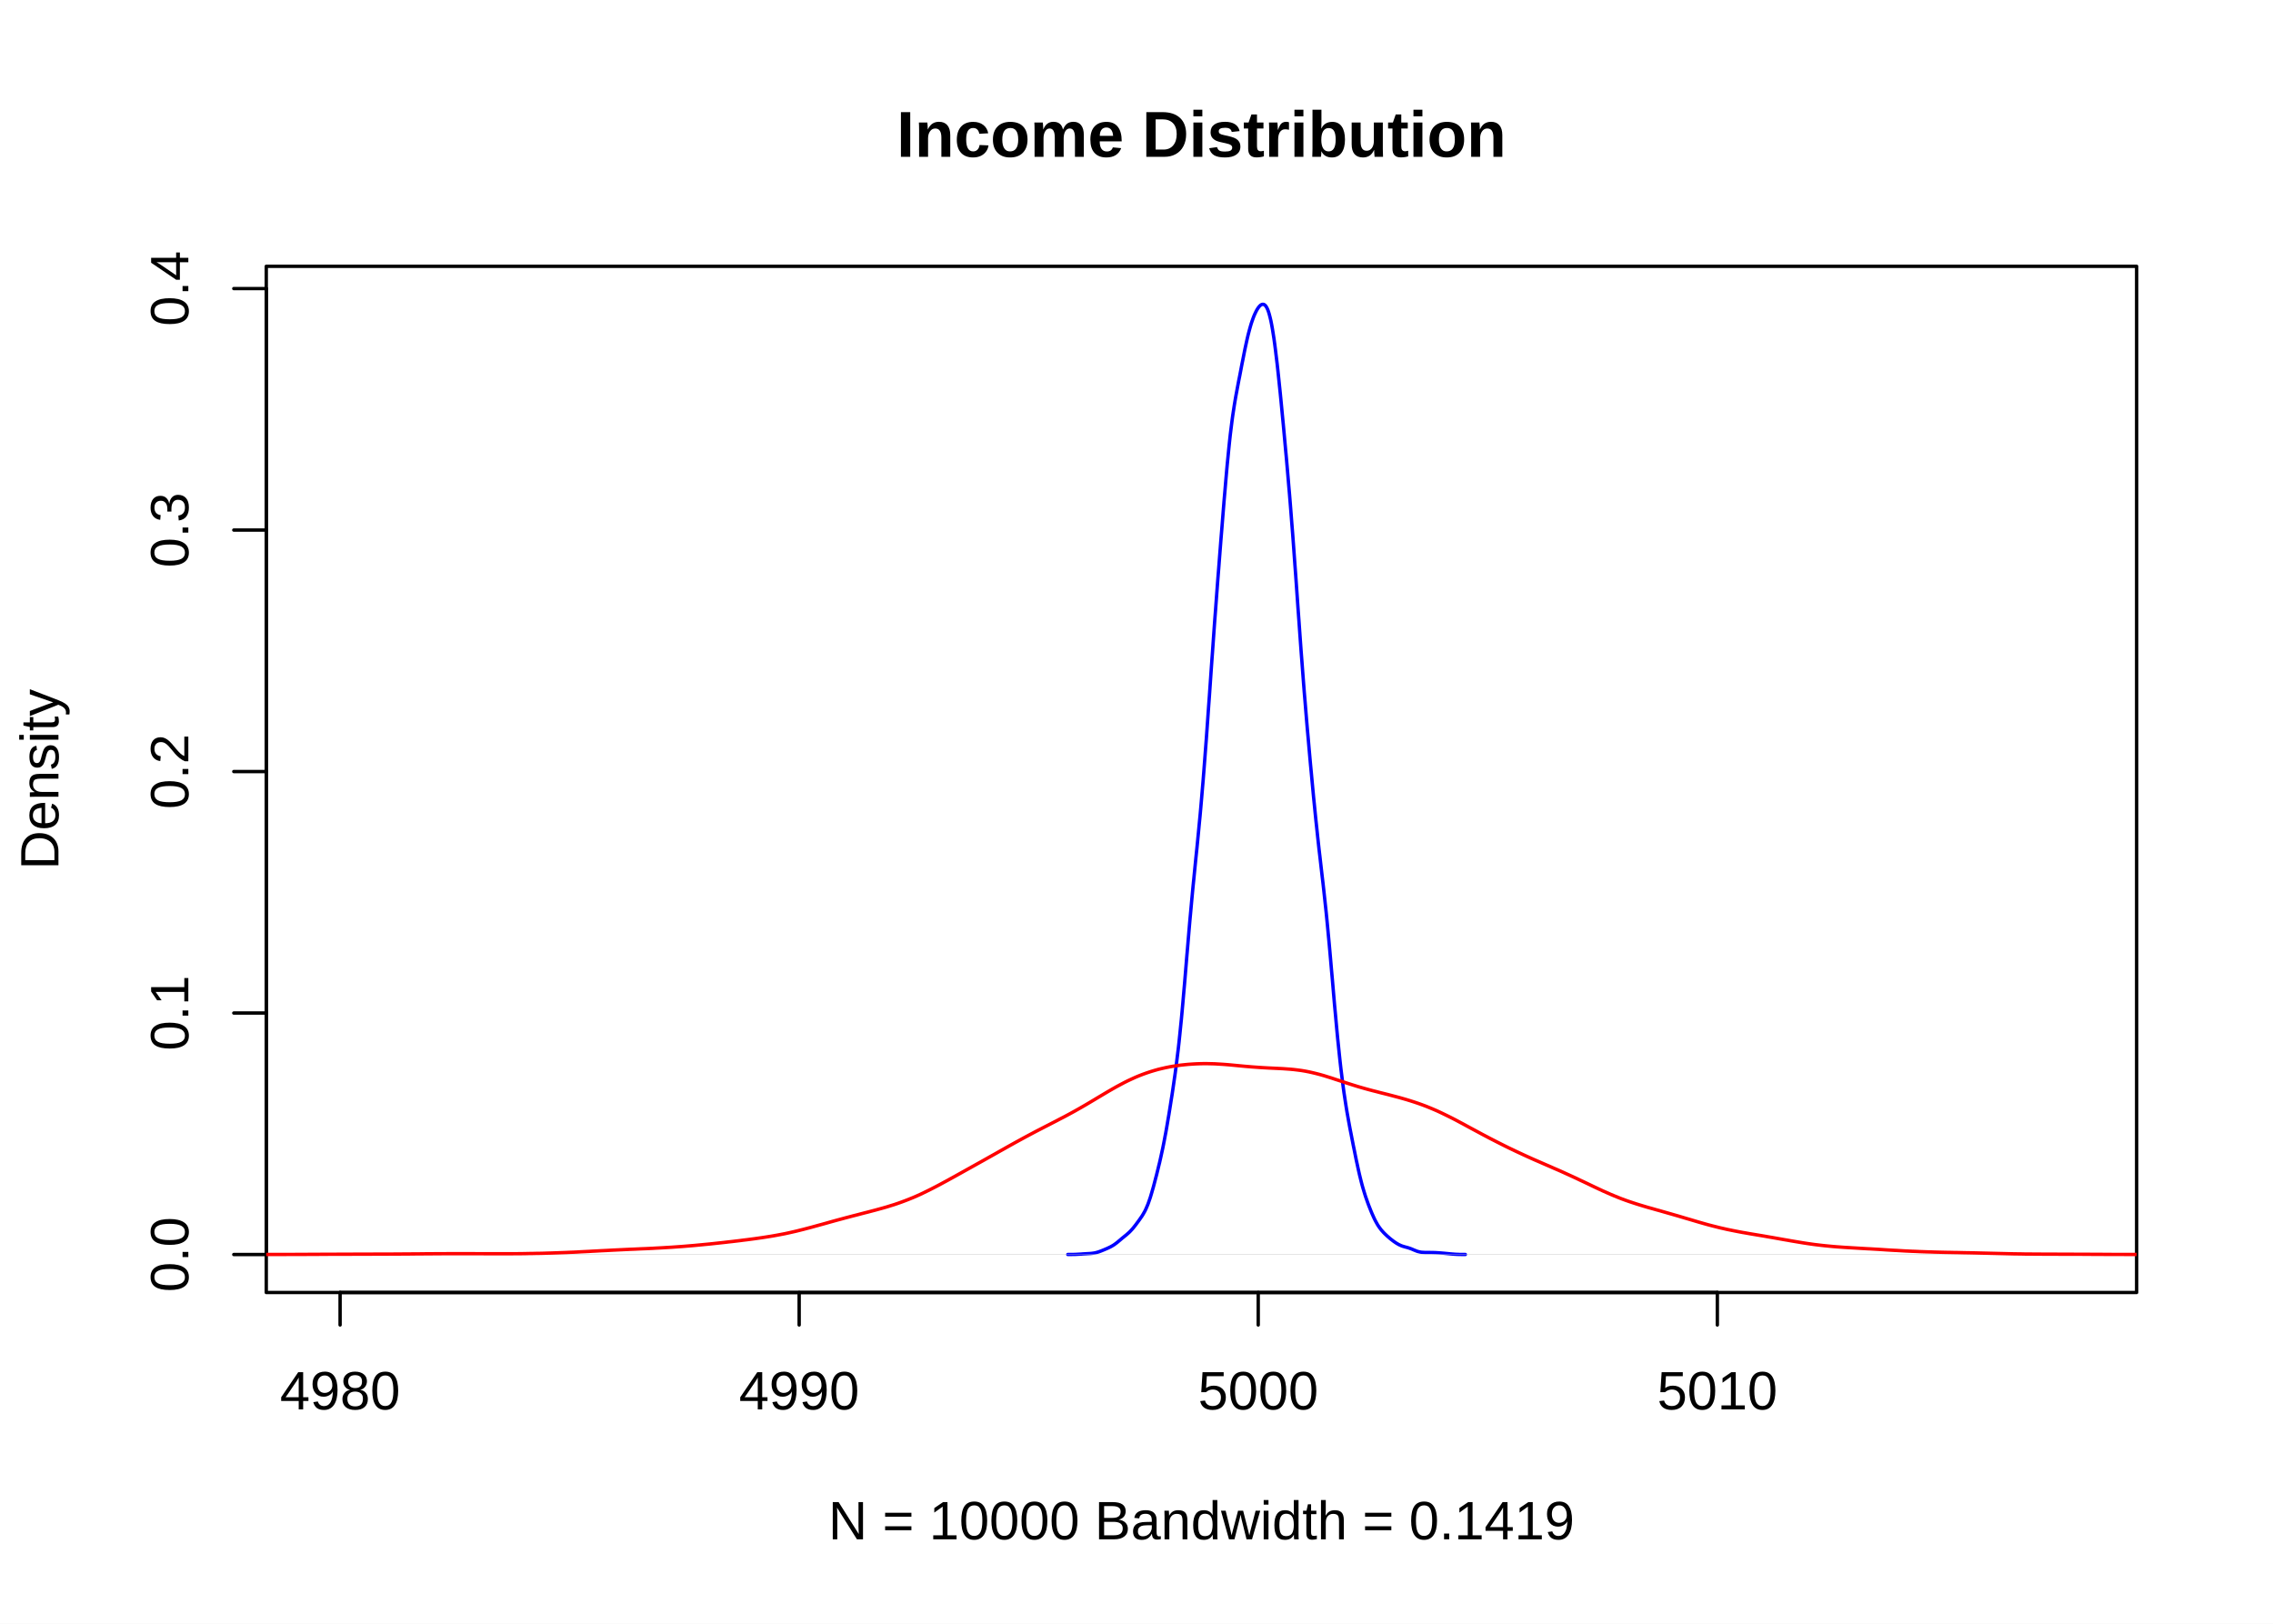
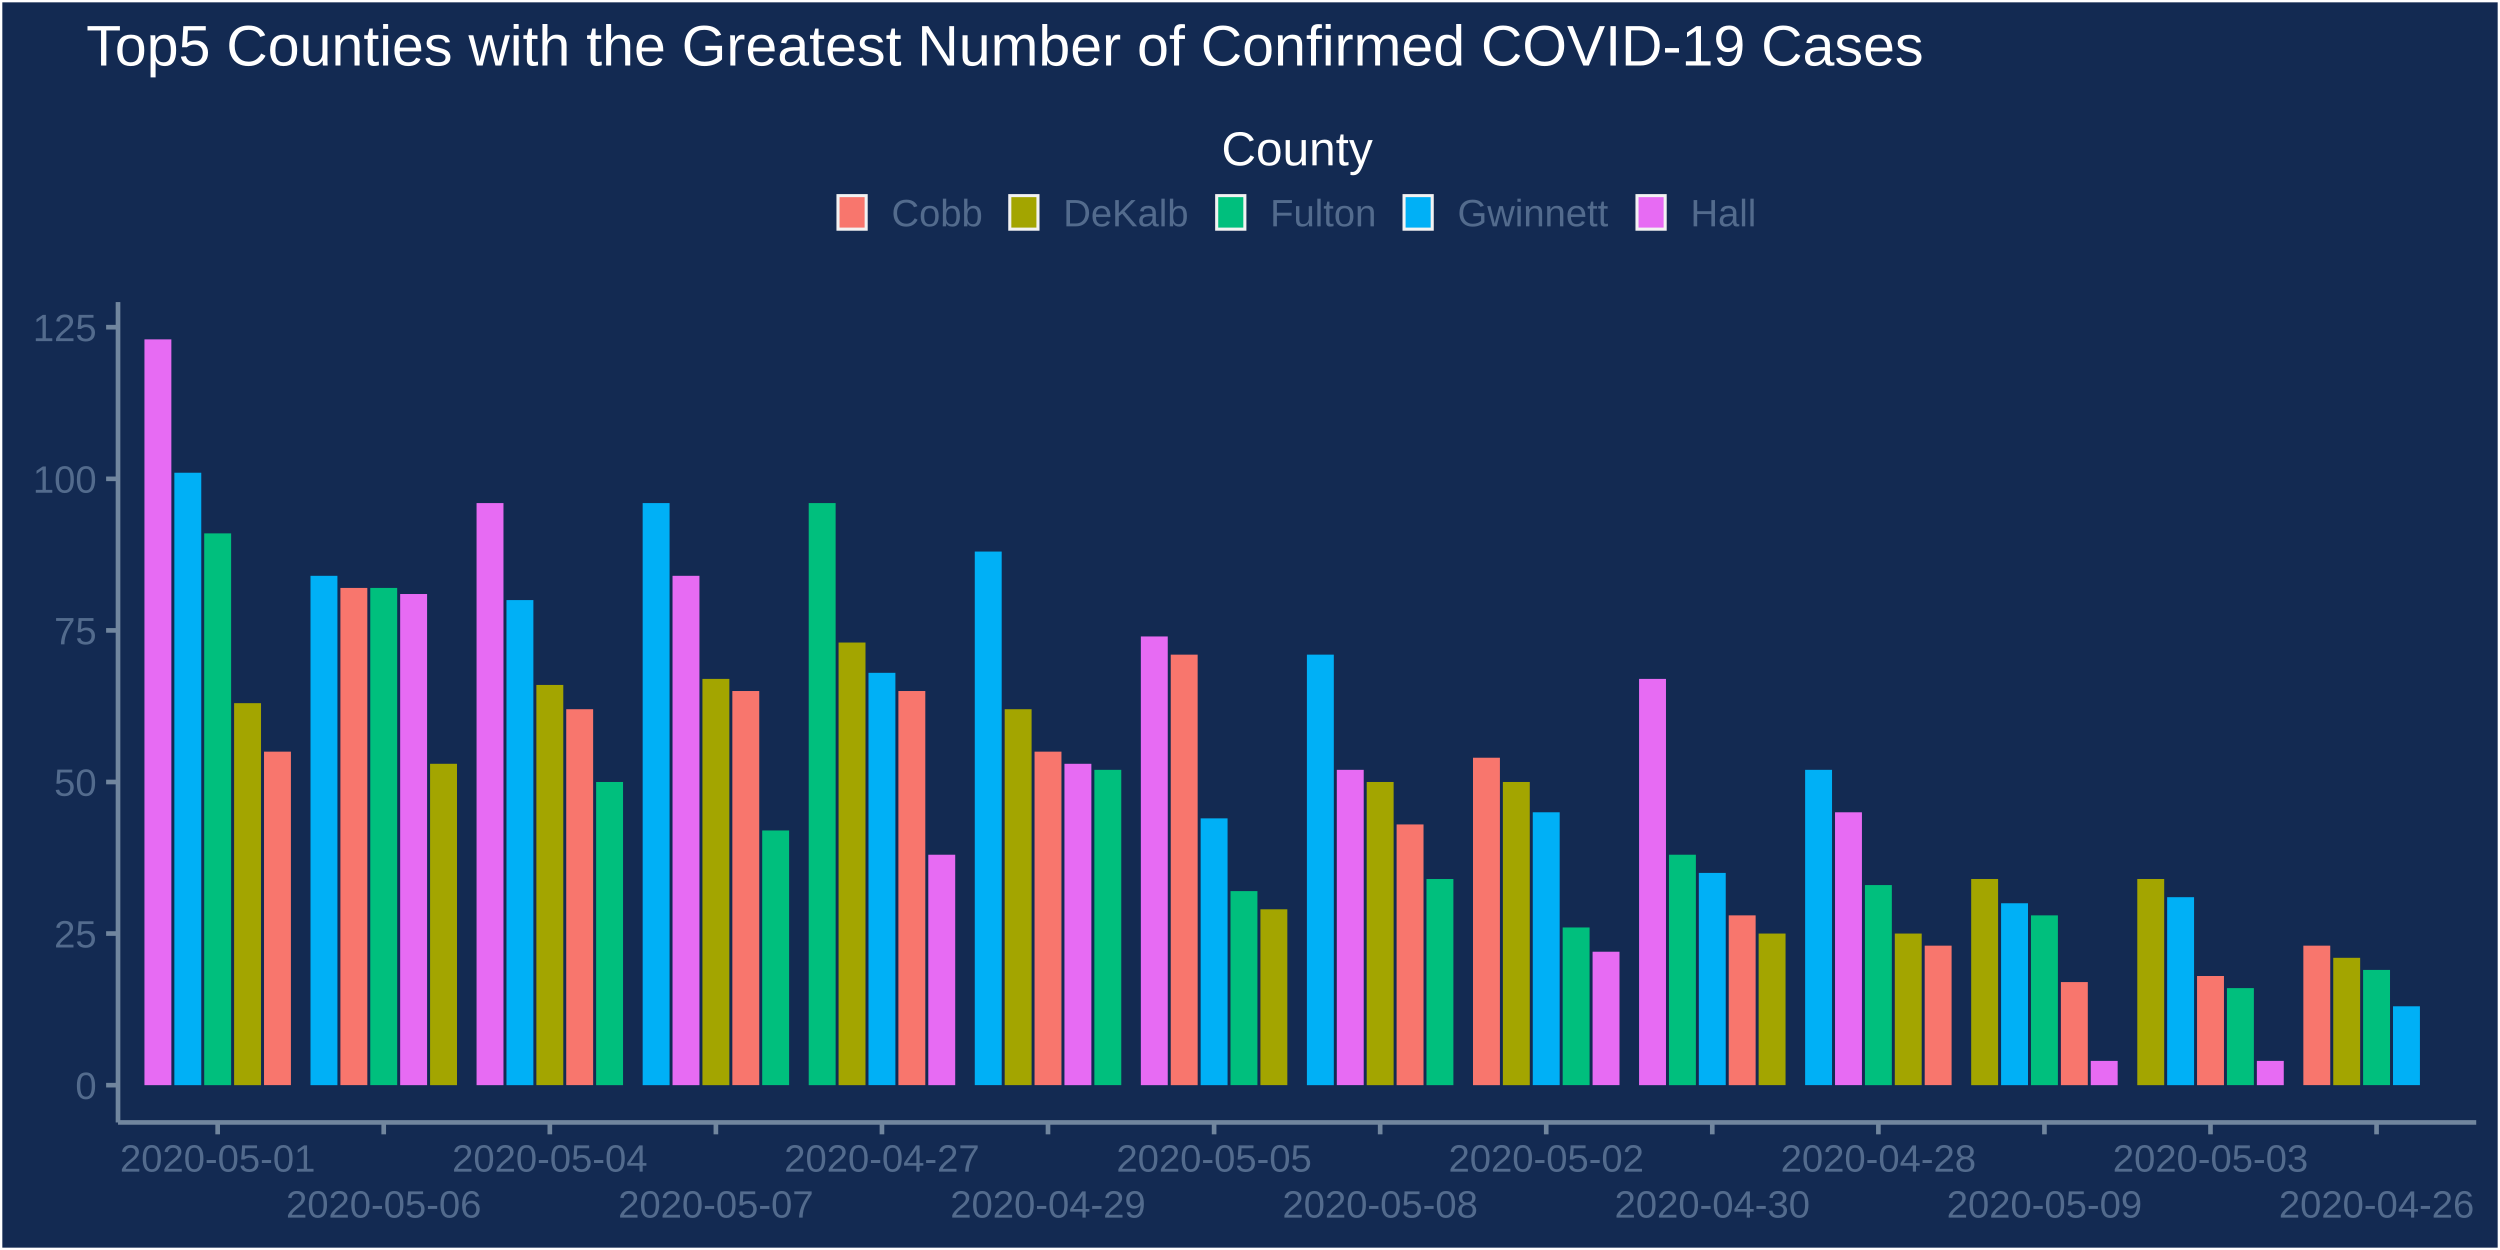
- <svg xmlns="http://www.w3.org/2000/svg" class="svglite" width="504.00pt" height="360.00pt" viewBox="0 0 504.00 360.00">
+ <svg xmlns="http://www.w3.org/2000/svg" class="svglite" width="576.00pt" height="288.00pt" viewBox="0 0 576.00 288.00">
  <defs>
    <style type="text/css">
    .svglite line, .svglite polyline, .svglite polygon, .svglite path, .svglite rect, .svglite circle {
      fill: none;
      stroke: #000000;
      stroke-linecap: round;
      stroke-linejoin: round;
      stroke-miterlimit: 10.00;
    }
    .svglite text {
      white-space: pre;
    }
  </style>
  </defs>
  <rect width="100%" height="100%" style="stroke: none; fill: #FFFFFF;" />
  <defs>
-     <clipPath id="cpMC4wMHw1MDQuMDB8MC4wMHwzNjAuMDA=">
-       <rect x="0.00" y="0.00" width="504.00" height="360.00" />
+     <clipPath id="cpMC4wMHw1NzYuMDB8MC4wMHwyODguMDA=">
+       <rect x="0.00" y="0.00" width="576.00" height="288.00" />
    </clipPath>
  </defs>
-   <g clip-path="url(#cpMC4wMHw1MDQuMDB8MC4wMHwzNjAuMDA=)">
- </g>
+   <g clip-path="url(#cpMC4wMHw1NzYuMDB8MC4wMHwyODguMDA=)">
+     <rect x="0" y="0.00" width="576.00" height="288.00" style="stroke-width: 1.07; stroke: #FFFFFF; fill: #132A52;" />
+   </g>
  <defs>
-     <clipPath id="cpNTkuMDR8NDczLjc2fDU5LjA0fDI4Ni41Ng==">
-       <rect x="59.04" y="59.04" width="414.72" height="227.52" />
+     <clipPath id="cpMjcuMTl8NTcwLjUyfDY5LjYwfDI1OC42MQ==">
+       <rect x="27.19" y="69.60" width="543.33" height="189.01" />
    </clipPath>
  </defs>
-   <g clip-path="url(#cpNTkuMDR8NDczLjc2fDU5LjA0fDI4Ni41Ng==)">
-     <polyline points="236.76,278.13 236.93,278.13 237.10,278.13 237.28,278.13 237.45,278.13 237.62,278.13 237.79,278.12 237.97,278.12 238.14,278.12 238.31,278.11 238.48,278.11 238.66,278.10 238.83,278.09 239.00,278.08 239.17,278.07 239.35,278.06 239.52,278.05 239.69,278.04 239.86,278.03 240.04,278.01 240.21,278.00 240.38,277.99 240.55,277.98 240.73,277.97 240.90,277.96 241.07,277.95 241.24,277.94 241.42,277.93 241.59,277.92 241.76,277.91 241.93,277.89 242.11,277.88 242.28,277.85 242.45,277.83 242.62,277.80 242.80,277.77 242.97,277.73 243.14,277.68 243.31,277.64 243.49,277.58 243.66,277.53 243.83,277.47 244.00,277.40 244.18,277.34 244.35,277.27 244.52,277.20 244.69,277.13 244.87,277.06 245.04,276.98 245.21,276.91 245.38,276.84 245.56,276.76 245.73,276.68 245.90,276.60 246.07,276.52 246.25,276.43 246.42,276.34 246.59,276.24 246.76,276.14 246.94,276.03 247.11,275.91 247.28,275.79 247.45,275.66 247.63,275.53 247.80,275.39 247.97,275.25 248.14,275.10 248.32,274.96 248.49,274.81 248.66,274.67 248.83,274.52 249.01,274.38 249.18,274.24 249.35,274.10 249.52,273.96 249.70,273.82 249.87,273.67 250.04,273.52 250.21,273.37 250.39,273.21 250.56,273.04 250.73,272.86 250.90,272.68 251.08,272.48 251.25,272.28 251.42,272.07 251.59,271.85 251.77,271.63 251.94,271.40 252.11,271.17 252.28,270.94 252.46,270.70 252.63,270.46 252.80,270.22 252.97,269.97 253.15,269.72 253.32,269.45 253.49,269.17 253.66,268.87 253.84,268.55 254.01,268.21 254.18,267.83 254.35,267.43 254.53,267.00 254.70,266.53 254.87,266.04 255.05,265.52 255.22,264.96 255.39,264.39 255.56,263.79 255.74,263.17 255.91,262.53 256.08,261.88 256.25,261.22 256.43,260.55 256.60,259.86 256.77,259.17 256.94,258.46 257.12,257.74 257.29,256.99 257.46,256.23 257.63,255.44 257.81,254.62 257.98,253.78 258.15,252.91 258.32,252.00 258.50,251.07 258.67,250.10 258.84,249.11 259.01,248.10 259.19,247.06 259.36,246.00 259.53,244.93 259.70,243.84 259.88,242.73 260.05,241.59 260.22,240.43 260.39,239.24 260.57,238.01 260.74,236.73 260.91,235.40 261.08,234.01 261.26,232.56 261.43,231.04 261.60,229.43 261.77,227.73 261.95,225.97 262.12,224.13 262.29,222.23 262.46,220.27 262.64,218.26 262.81,216.23 262.98,214.17 263.15,212.10 263.33,210.05 263.50,208.01 263.67,206.01 263.84,204.04 264.02,202.12 264.19,200.24 264.36,198.40 264.53,196.61 264.71,194.86 264.88,193.13 265.05,191.42 265.22,189.72 265.40,188.01 265.57,186.28 265.74,184.53 265.91,182.74 266.09,180.90 266.26,179.01 266.43,177.05 266.60,175.03 266.78,172.94 266.95,170.79 267.12,168.58 267.29,166.32 267.47,164.00 267.64,161.63 267.81,159.23 267.98,156.80 268.16,154.36 268.33,151.91 268.50,149.45 268.67,147.01 268.85,144.57 269.02,142.16 269.19,139.77 269.36,137.41 269.54,135.08 269.71,132.77 269.88,130.49 270.05,128.23 270.23,126.00 270.40,123.78 270.57,121.58 270.74,119.41 270.92,117.24 271.09,115.10 271.26,112.98 271.43,110.89 271.61,108.83 271.78,106.82 271.95,104.86 272.12,102.98 272.30,101.17 272.47,99.44 272.64,97.80 272.81,96.26 272.99,94.81 273.16,93.45 273.33,92.18 273.51,91.01 273.68,89.90 273.85,88.86 274.02,87.87 274.20,86.92 274.37,86.00 274.54,85.09 274.71,84.20 274.89,83.31 275.06,82.42 275.23,81.53 275.40,80.64 275.58,79.76 275.75,78.89 275.92,78.03 276.09,77.19 276.27,76.37 276.44,75.59 276.61,74.84 276.78,74.13 276.96,73.45 277.13,72.82 277.30,72.22 277.47,71.66 277.65,71.14 277.82,70.65 277.99,70.20 278.16,69.79 278.34,69.40 278.51,69.05 278.68,68.73 278.85,68.45 279.03,68.19 279.20,67.97 279.37,67.79 279.54,67.64 279.72,67.54 279.89,67.48 280.06,67.47 280.23,67.50 280.41,67.60 280.58,67.75 280.75,67.97 280.92,68.27 281.10,68.65 281.27,69.12 281.44,69.68 281.61,70.33 281.79,71.08 281.96,71.93 282.13,72.88 282.30,73.93 282.48,75.08 282.65,76.32 282.82,77.65 282.99,79.06 283.17,80.53 283.34,82.07 283.51,83.67 283.68,85.32 283.86,87.02 284.03,88.75 284.20,90.52 284.37,92.31 284.55,94.13 284.72,95.97 284.89,97.83 285.06,99.71 285.24,101.62 285.41,103.57 285.58,105.54 285.75,107.56 285.93,109.61 286.10,111.71 286.27,113.85 286.44,116.05 286.62,118.29 286.79,120.57 286.96,122.91 287.13,125.28 287.31,127.68 287.48,130.10 287.65,132.52 287.82,134.96 288.00,137.38 288.17,139.79 288.34,142.17 288.51,144.51 288.69,146.82 288.86,149.08 289.03,151.30 289.20,153.47 289.38,155.60 289.55,157.69 289.72,159.73 289.89,161.74 290.07,163.71 290.24,165.65 290.41,167.57 290.58,169.46 290.76,171.33 290.93,173.17 291.10,174.99 291.27,176.78 291.45,178.54 291.62,180.27 291.79,181.95 291.97,183.60 292.14,185.22 292.31,186.79 292.48,188.33 292.66,189.85 292.83,191.34 293.00,192.82 293.17,194.30 293.35,195.80 293.52,197.32 293.69,198.88 293.86,200.47 294.04,202.12 294.21,203.82 294.38,205.58 294.55,207.40 294.73,209.27 294.90,211.18 295.07,213.12 295.24,215.09 295.42,217.07 295.59,219.05 295.76,221.03 295.93,222.98 296.11,224.89 296.28,226.77 296.45,228.60 296.62,230.37 296.80,232.09 296.97,233.74 297.14,235.33 297.31,236.84 297.49,238.28 297.66,239.65 297.83,240.96 298.00,242.21 298.18,243.39 298.35,244.52 298.52,245.60 298.69,246.63 298.87,247.62 299.04,248.58 299.21,249.51 299.38,250.42 299.56,251.32 299.73,252.20 299.90,253.07 300.07,253.94 300.25,254.80 300.42,255.65 300.59,256.50 300.76,257.33 300.94,258.14 301.11,258.94 301.28,259.71 301.45,260.46 301.63,261.18 301.80,261.87 301.97,262.53 302.14,263.15 302.32,263.75 302.49,264.32 302.66,264.87 302.83,265.40 303.01,265.90 303.18,266.39 303.35,266.86 303.52,267.32 303.70,267.76 303.87,268.20 304.04,268.62 304.21,269.03 304.39,269.43 304.56,269.81 304.73,270.18 304.90,270.53 305.08,270.86 305.25,271.17 305.42,271.47 305.59,271.75 305.77,272.01 305.94,272.25 306.11,272.48 306.28,272.70 306.46,272.90 306.63,273.09 306.80,273.28 306.97,273.45 307.15,273.63 307.32,273.79 307.49,273.95 307.66,274.11 307.84,274.26 308.01,274.41 308.18,274.56 308.35,274.70 308.53,274.84 308.70,274.97 308.87,275.10 309.04,275.23 309.22,275.35 309.39,275.47 309.56,275.58 309.73,275.69 309.91,275.79 310.08,275.89 310.25,275.98 310.43,276.06 310.60,276.14 310.77,276.21 310.94,276.27 311.12,276.33 311.29,276.38 311.46,276.43 311.63,276.48 311.81,276.52 311.98,276.57 312.15,276.62 312.32,276.67 312.50,276.73 312.67,276.79 312.84,276.85 313.01,276.92 313.19,276.99 313.36,277.07 313.53,277.14 313.70,277.21 313.88,277.28 314.05,277.35 314.22,277.41 314.39,277.47 314.57,277.51 314.74,277.55 314.91,277.59 315.08,277.62 315.26,277.64 315.43,277.65 315.60,277.66 315.77,277.67 315.95,277.68 316.12,277.68 316.29,277.68 316.46,277.68 316.64,277.68 316.81,277.68 316.98,277.68 317.15,277.69 317.33,277.69 317.50,277.69 317.67,277.70 317.84,277.70 318.02,277.71 318.19,277.71 318.36,277.72 318.53,277.73 318.71,277.74 318.88,277.75 319.05,277.76 319.22,277.78 319.40,277.79 319.57,277.80 319.74,277.82 319.91,277.83 320.09,277.85 320.26,277.86 320.43,277.88 320.60,277.90 320.78,277.91 320.95,277.93 321.12,277.95 321.29,277.96 321.47,277.98 321.64,278.00 321.81,278.01 321.98,278.03 322.16,278.04 322.33,278.05 322.50,278.07 322.67,278.08 322.85,278.09 323.02,278.10 323.19,278.10 323.36,278.11 323.54,278.12 323.71,278.12 323.88,278.12 324.05,278.13 324.23,278.13 324.40,278.13 324.57,278.13 324.74,278.13 324.92,278.13 " style="stroke-width: 0.75; stroke: #0000FF;" />
+   <g clip-path="url(#cpMjcuMTl8NTcwLjUyfDY5LjYwfDI1OC42MQ==)">
+     <rect x="27.19" y="69.60" width="543.33" height="189.01" style="stroke-width: 1.07; stroke: none; fill: #132A52;" />
+     <rect x="33.28" y="78.19" width="6.20" height="171.83" style="stroke-width: 1.07; stroke: none; stroke-linecap: square; stroke-linejoin: miter; fill: #E76BF3;" />
+     <rect x="40.17" y="108.92" width="6.20" height="141.10" style="stroke-width: 1.07; stroke: none; stroke-linecap: square; stroke-linejoin: miter; fill: #00B0F6;" />
+     <rect x="47.05" y="122.89" width="6.20" height="127.13" style="stroke-width: 1.07; stroke: none; stroke-linecap: square; stroke-linejoin: miter; fill: #00BF7D;" />
+     <rect x="53.94" y="162.01" width="6.20" height="88.01" style="stroke-width: 1.07; stroke: none; stroke-linecap: square; stroke-linejoin: miter; fill: #A3A500;" />
+     <rect x="60.83" y="173.18" width="6.20" height="76.83" style="stroke-width: 1.07; stroke: none; stroke-linecap: square; stroke-linejoin: miter; fill: #F8766D;" />
+     <rect x="71.54" y="132.67" width="6.20" height="117.35" style="stroke-width: 1.07; stroke: none; stroke-linecap: square; stroke-linejoin: miter; fill: #00B0F6;" />
+     <rect x="78.43" y="135.46" width="6.20" height="114.55" style="stroke-width: 1.07; stroke: none; stroke-linecap: square; stroke-linejoin: miter; fill: #F8766D;" />
+     <rect x="85.31" y="135.46" width="6.20" height="114.55" style="stroke-width: 1.07; stroke: none; stroke-linecap: square; stroke-linejoin: miter; fill: #00BF7D;" />
+     <rect x="92.20" y="136.86" width="6.20" height="113.16" style="stroke-width: 1.07; stroke: none; stroke-linecap: square; stroke-linejoin: miter; fill: #E76BF3;" />
+     <rect x="99.09" y="175.98" width="6.20" height="74.04" style="stroke-width: 1.07; stroke: none; stroke-linecap: square; stroke-linejoin: miter; fill: #A3A500;" />
+     <rect x="109.80" y="115.91" width="6.20" height="134.11" style="stroke-width: 1.07; stroke: none; stroke-linecap: square; stroke-linejoin: miter; fill: #E76BF3;" />
+     <rect x="116.69" y="138.26" width="6.20" height="111.76" style="stroke-width: 1.07; stroke: none; stroke-linecap: square; stroke-linejoin: miter; fill: #00B0F6;" />
+     <rect x="123.58" y="157.81" width="6.20" height="92.20" style="stroke-width: 1.07; stroke: none; stroke-linecap: square; stroke-linejoin: miter; fill: #A3A500;" />
+     <rect x="130.46" y="163.40" width="6.20" height="86.61" style="stroke-width: 1.07; stroke: none; stroke-linecap: square; stroke-linejoin: miter; fill: #F8766D;" />
+     <rect x="137.35" y="180.17" width="6.20" height="69.85" style="stroke-width: 1.07; stroke: none; stroke-linecap: square; stroke-linejoin: miter; fill: #00BF7D;" />
+     <rect x="148.07" y="115.91" width="6.20" height="134.11" style="stroke-width: 1.07; stroke: none; stroke-linecap: square; stroke-linejoin: miter; fill: #00B0F6;" />
+     <rect x="154.95" y="132.67" width="6.20" height="117.35" style="stroke-width: 1.07; stroke: none; stroke-linecap: square; stroke-linejoin: miter; fill: #E76BF3;" />
+     <rect x="161.84" y="156.42" width="6.20" height="93.60" style="stroke-width: 1.07; stroke: none; stroke-linecap: square; stroke-linejoin: miter; fill: #A3A500;" />
+     <rect x="168.73" y="159.21" width="6.20" height="90.80" style="stroke-width: 1.07; stroke: none; stroke-linecap: square; stroke-linejoin: miter; fill: #F8766D;" />
+     <rect x="175.61" y="191.34" width="6.20" height="58.67" style="stroke-width: 1.07; stroke: none; stroke-linecap: square; stroke-linejoin: miter; fill: #00BF7D;" />
+     <rect x="186.33" y="115.91" width="6.20" height="134.11" style="stroke-width: 1.07; stroke: none; stroke-linecap: square; stroke-linejoin: miter; fill: #00BF7D;" />
+     <rect x="193.21" y="148.04" width="6.20" height="101.98" style="stroke-width: 1.07; stroke: none; stroke-linecap: square; stroke-linejoin: miter; fill: #A3A500;" />
+     <rect x="200.10" y="155.02" width="6.20" height="94.99" style="stroke-width: 1.07; stroke: none; stroke-linecap: square; stroke-linejoin: miter; fill: #00B0F6;" />
+     <rect x="206.99" y="159.21" width="6.20" height="90.80" style="stroke-width: 1.07; stroke: none; stroke-linecap: square; stroke-linejoin: miter; fill: #F8766D;" />
+     <rect x="213.88" y="196.93" width="6.20" height="53.09" style="stroke-width: 1.07; stroke: none; stroke-linecap: square; stroke-linejoin: miter; fill: #E76BF3;" />
+     <rect x="224.59" y="127.08" width="6.20" height="122.93" style="stroke-width: 1.07; stroke: none; stroke-linecap: square; stroke-linejoin: miter; fill: #00B0F6;" />
+     <rect x="231.48" y="163.40" width="6.20" height="86.61" style="stroke-width: 1.07; stroke: none; stroke-linecap: square; stroke-linejoin: miter; fill: #A3A500;" />
+     <rect x="238.36" y="173.18" width="6.20" height="76.83" style="stroke-width: 1.07; stroke: none; stroke-linecap: square; stroke-linejoin: miter; fill: #F8766D;" />
+     <rect x="245.25" y="175.98" width="6.20" height="74.04" style="stroke-width: 1.07; stroke: none; stroke-linecap: square; stroke-linejoin: miter; fill: #E76BF3;" />
+     <rect x="252.14" y="177.37" width="6.20" height="72.64" style="stroke-width: 1.07; stroke: none; stroke-linecap: square; stroke-linejoin: miter; fill: #00BF7D;" />
+     <rect x="262.85" y="146.64" width="6.20" height="103.38" style="stroke-width: 1.07; stroke: none; stroke-linecap: square; stroke-linejoin: miter; fill: #E76BF3;" />
+     <rect x="269.74" y="150.83" width="6.20" height="99.19" style="stroke-width: 1.07; stroke: none; stroke-linecap: square; stroke-linejoin: miter; fill: #F8766D;" />
+     <rect x="276.63" y="188.55" width="6.20" height="61.47" style="stroke-width: 1.07; stroke: none; stroke-linecap: square; stroke-linejoin: miter; fill: #00B0F6;" />
+     <rect x="283.51" y="205.31" width="6.20" height="44.70" style="stroke-width: 1.07; stroke: none; stroke-linecap: square; stroke-linejoin: miter; fill: #00BF7D;" />
+     <rect x="290.40" y="209.50" width="6.20" height="40.51" style="stroke-width: 1.07; stroke: none; stroke-linecap: square; stroke-linejoin: miter; fill: #A3A500;" />
+     <rect x="301.11" y="150.83" width="6.20" height="99.19" style="stroke-width: 1.07; stroke: none; stroke-linecap: square; stroke-linejoin: miter; fill: #00B0F6;" />
+     <rect x="308.00" y="177.37" width="6.20" height="72.64" style="stroke-width: 1.07; stroke: none; stroke-linecap: square; stroke-linejoin: miter; fill: #E76BF3;" />
+     <rect x="314.89" y="180.17" width="6.20" height="69.85" style="stroke-width: 1.07; stroke: none; stroke-linecap: square; stroke-linejoin: miter; fill: #A3A500;" />
+     <rect x="321.78" y="189.95" width="6.20" height="60.07" style="stroke-width: 1.07; stroke: none; stroke-linecap: square; stroke-linejoin: miter; fill: #F8766D;" />
+     <rect x="328.66" y="202.52" width="6.20" height="47.50" style="stroke-width: 1.07; stroke: none; stroke-linecap: square; stroke-linejoin: miter; fill: #00BF7D;" />
+     <rect x="339.38" y="174.58" width="6.20" height="75.44" style="stroke-width: 1.07; stroke: none; stroke-linecap: square; stroke-linejoin: miter; fill: #F8766D;" />
+     <rect x="346.26" y="180.17" width="6.20" height="69.85" style="stroke-width: 1.07; stroke: none; stroke-linecap: square; stroke-linejoin: miter; fill: #A3A500;" />
+     <rect x="353.15" y="187.15" width="6.20" height="62.86" style="stroke-width: 1.07; stroke: none; stroke-linecap: square; stroke-linejoin: miter; fill: #00B0F6;" />
+     <rect x="360.04" y="213.69" width="6.20" height="36.32" style="stroke-width: 1.07; stroke: none; stroke-linecap: square; stroke-linejoin: miter; fill: #00BF7D;" />
+     <rect x="366.93" y="219.28" width="6.20" height="30.73" style="stroke-width: 1.07; stroke: none; stroke-linecap: square; stroke-linejoin: miter; fill: #E76BF3;" />
+     <rect x="377.64" y="156.42" width="6.20" height="93.60" style="stroke-width: 1.07; stroke: none; stroke-linecap: square; stroke-linejoin: miter; fill: #E76BF3;" />
+     <rect x="384.53" y="196.93" width="6.20" height="53.09" style="stroke-width: 1.07; stroke: none; stroke-linecap: square; stroke-linejoin: miter; fill: #00BF7D;" />
+     <rect x="391.41" y="201.12" width="6.20" height="48.89" style="stroke-width: 1.07; stroke: none; stroke-linecap: square; stroke-linejoin: miter; fill: #00B0F6;" />
+     <rect x="398.30" y="210.90" width="6.20" height="39.12" style="stroke-width: 1.07; stroke: none; stroke-linecap: square; stroke-linejoin: miter; fill: #F8766D;" />
+     <rect x="405.19" y="215.09" width="6.20" height="34.92" style="stroke-width: 1.07; stroke: none; stroke-linecap: square; stroke-linejoin: miter; fill: #A3A500;" />
+     <rect x="415.90" y="177.37" width="6.20" height="72.64" style="stroke-width: 1.07; stroke: none; stroke-linecap: square; stroke-linejoin: miter; fill: #00B0F6;" />
+     <rect x="422.79" y="187.15" width="6.20" height="62.86" style="stroke-width: 1.07; stroke: none; stroke-linecap: square; stroke-linejoin: miter; fill: #E76BF3;" />
+     <rect x="429.68" y="203.92" width="6.20" height="46.10" style="stroke-width: 1.07; stroke: none; stroke-linecap: square; stroke-linejoin: miter; fill: #00BF7D;" />
+     <rect x="436.56" y="215.09" width="6.20" height="34.92" style="stroke-width: 1.07; stroke: none; stroke-linecap: square; stroke-linejoin: miter; fill: #A3A500;" />
+     <rect x="443.45" y="217.88" width="6.20" height="32.13" style="stroke-width: 1.07; stroke: none; stroke-linecap: square; stroke-linejoin: miter; fill: #F8766D;" />
+     <rect x="454.16" y="202.52" width="6.20" height="47.50" style="stroke-width: 1.07; stroke: none; stroke-linecap: square; stroke-linejoin: miter; fill: #A3A500;" />
+     <rect x="461.05" y="208.11" width="6.20" height="41.91" style="stroke-width: 1.07; stroke: none; stroke-linecap: square; stroke-linejoin: miter; fill: #00B0F6;" />
+     <rect x="467.94" y="210.90" width="6.20" height="39.12" style="stroke-width: 1.07; stroke: none; stroke-linecap: square; stroke-linejoin: miter; fill: #00BF7D;" />
+     <rect x="474.83" y="226.27" width="6.20" height="23.75" style="stroke-width: 1.07; stroke: none; stroke-linecap: square; stroke-linejoin: miter; fill: #F8766D;" />
+     <rect x="481.71" y="244.43" width="6.20" height="5.59" style="stroke-width: 1.07; stroke: none; stroke-linecap: square; stroke-linejoin: miter; fill: #E76BF3;" />
+     <rect x="492.43" y="202.52" width="6.20" height="47.50" style="stroke-width: 1.07; stroke: none; stroke-linecap: square; stroke-linejoin: miter; fill: #A3A500;" />
+     <rect x="499.31" y="206.71" width="6.20" height="43.31" style="stroke-width: 1.07; stroke: none; stroke-linecap: square; stroke-linejoin: miter; fill: #00B0F6;" />
+     <rect x="506.20" y="224.87" width="6.20" height="25.15" style="stroke-width: 1.07; stroke: none; stroke-linecap: square; stroke-linejoin: miter; fill: #F8766D;" />
+     <rect x="513.09" y="227.66" width="6.20" height="22.35" style="stroke-width: 1.07; stroke: none; stroke-linecap: square; stroke-linejoin: miter; fill: #00BF7D;" />
+     <rect x="519.98" y="244.43" width="6.20" height="5.59" style="stroke-width: 1.07; stroke: none; stroke-linecap: square; stroke-linejoin: miter; fill: #E76BF3;" />
+     <rect x="530.69" y="217.88" width="6.20" height="32.13" style="stroke-width: 1.07; stroke: none; stroke-linecap: square; stroke-linejoin: miter; fill: #F8766D;" />
+     <rect x="537.58" y="220.68" width="6.20" height="29.34" style="stroke-width: 1.07; stroke: none; stroke-linecap: square; stroke-linejoin: miter; fill: #A3A500;" />
+     <rect x="544.46" y="223.47" width="6.20" height="26.54" style="stroke-width: 1.07; stroke: none; stroke-linecap: square; stroke-linejoin: miter; fill: #00BF7D;" />
+     <rect x="551.35" y="231.85" width="6.20" height="18.16" style="stroke-width: 1.07; stroke: none; stroke-linecap: square; stroke-linejoin: miter; fill: #00B0F6;" />
+     <rect x="558.24" y="250.02" width="6.20" height="0.00" style="stroke-width: 1.07; stroke: none; stroke-linecap: square; stroke-linejoin: miter; fill: #E76BF3;" />
  </g>
-   <g clip-path="url(#cpMC4wMHw1MDQuMDB8MC4wMHwzNjAuMDA=)">
-     <line x1="75.41" y1="286.56" x2="380.79" y2="286.56" style="stroke-width: 0.75;" />
-     <line x1="75.41" y1="286.56" x2="75.41" y2="293.76" style="stroke-width: 0.75;" />
-     <line x1="177.20" y1="286.56" x2="177.20" y2="293.76" style="stroke-width: 0.75;" />
-     <line x1="278.99" y1="286.56" x2="278.99" y2="293.76" style="stroke-width: 0.75;" />
-     <line x1="380.79" y1="286.56" x2="380.79" y2="293.76" style="stroke-width: 0.75;" />
-     <text x="75.41" y="312.48" text-anchor="middle" style="font-size: 12.00px; font-family: &quot;Arimo&quot;;" textLength="30.56px" lengthAdjust="spacingAndGlyphs">4980</text>
-     <text x="177.20" y="312.48" text-anchor="middle" style="font-size: 12.00px; font-family: &quot;Arimo&quot;;" textLength="30.56px" lengthAdjust="spacingAndGlyphs">4990</text>
-     <text x="278.99" y="312.48" text-anchor="middle" style="font-size: 12.00px; font-family: &quot;Arimo&quot;;" textLength="30.56px" lengthAdjust="spacingAndGlyphs">5000</text>
-     <text x="380.79" y="312.48" text-anchor="middle" style="font-size: 12.00px; font-family: &quot;Arimo&quot;;" textLength="30.56px" lengthAdjust="spacingAndGlyphs">5010</text>
-     <line x1="59.04" y1="278.14" x2="59.04" y2="63.98" style="stroke-width: 0.75;" />
-     <line x1="59.04" y1="278.14" x2="51.84" y2="278.14" style="stroke-width: 0.75;" />
-     <line x1="59.04" y1="224.60" x2="51.84" y2="224.60" style="stroke-width: 0.75;" />
-     <line x1="59.04" y1="171.06" x2="51.84" y2="171.06" style="stroke-width: 0.75;" />
-     <line x1="59.04" y1="117.52" x2="51.84" y2="117.52" style="stroke-width: 0.75;" />
-     <line x1="59.04" y1="63.98" x2="51.84" y2="63.98" style="stroke-width: 0.75;" />
-     <text transform="translate(41.76,278.14) rotate(-90)" text-anchor="middle" style="font-size: 12.00px; font-family: &quot;Arimo&quot;;" textLength="19.09px" lengthAdjust="spacingAndGlyphs">0.0</text>
-     <text transform="translate(41.76,224.60) rotate(-90)" text-anchor="middle" style="font-size: 12.00px; font-family: &quot;Arimo&quot;;" textLength="19.09px" lengthAdjust="spacingAndGlyphs">0.1</text>
-     <text transform="translate(41.76,171.06) rotate(-90)" text-anchor="middle" style="font-size: 12.00px; font-family: &quot;Arimo&quot;;" textLength="19.09px" lengthAdjust="spacingAndGlyphs">0.2</text>
-     <text transform="translate(41.76,117.52) rotate(-90)" text-anchor="middle" style="font-size: 12.00px; font-family: &quot;Arimo&quot;;" textLength="19.09px" lengthAdjust="spacingAndGlyphs">0.3</text>
-     <text transform="translate(41.76,63.98) rotate(-90)" text-anchor="middle" style="font-size: 12.00px; font-family: &quot;Arimo&quot;;" textLength="19.09px" lengthAdjust="spacingAndGlyphs">0.4</text>
-     <polygon points="59.04,286.56 473.76,286.56 473.76,59.04 59.04,59.04 " style="stroke-width: 0.75;" />
-     <text x="266.40" y="34.77" text-anchor="middle" style="font-size: 14.40px; font-weight: bold; font-family: &quot;Arimo&quot;;" textLength="160.65px" lengthAdjust="spacingAndGlyphs">Income Distribution</text>
-     <text x="266.40" y="341.28" text-anchor="middle" style="font-size: 12.00px; font-family: &quot;Arimo&quot;;" textLength="199.92px" lengthAdjust="spacingAndGlyphs">N = 10000   Bandwidth = 0.1419</text>
-     <text transform="translate(12.96,172.80) rotate(-90)" text-anchor="middle" style="font-size: 12.00px; font-family: &quot;Arimo&quot;;" textLength="45.65px" lengthAdjust="spacingAndGlyphs">Density</text>
-   </g>
-   <g clip-path="url(#cpNTkuMDR8NDczLjc2fDU5LjA0fDI4Ni41Ng==)">
-     <line x1="59.04" y1="278.14" x2="473.76" y2="278.14" style="stroke-width: 0.075; stroke: #BEBEBE;" />
-     <polyline points="52.84,278.13 53.67,278.13 54.51,278.13 55.34,278.13 56.18,278.13 57.02,278.13 57.85,278.13 58.69,278.13 59.52,278.13 60.36,278.13 61.19,278.13 62.03,278.13 62.87,278.13 63.70,278.12 64.54,278.12 65.37,278.12 66.21,278.11 67.05,278.11 67.88,278.11 68.72,278.10 69.55,278.10 70.39,278.10 71.22,278.09 72.06,278.09 72.90,278.08 73.73,278.08 74.57,278.08 75.40,278.07 76.24,278.07 77.08,278.07 77.91,278.07 78.75,278.06 79.58,278.06 80.42,278.06 81.26,278.06 82.09,278.06 82.93,278.05 83.76,278.05 84.60,278.05 85.43,278.05 86.27,278.04 87.11,278.04 87.94,278.03 88.78,278.03 89.61,278.02 90.45,278.02 91.29,278.01 92.12,278.00 92.96,278.00 93.79,277.99 94.63,277.98 95.46,277.98 96.30,277.97 97.14,277.97 97.97,277.96 98.81,277.96 99.64,277.95 100.48,277.95 101.32,277.95 102.15,277.95 102.99,277.95 103.82,277.95 104.66,277.95 105.50,277.96 106.33,277.96 107.17,277.96 108.00,277.97 108.84,277.97 109.67,277.97 110.51,277.97 111.35,277.97 112.18,277.97 113.02,277.97 113.85,277.96 114.69,277.96 115.53,277.95 116.36,277.94 117.20,277.92 118.03,277.91 118.87,277.89 119.71,277.88 120.54,277.86 121.38,277.83 122.21,277.81 123.05,277.78 123.88,277.75 124.72,277.72 125.56,277.69 126.39,277.65 127.23,277.62 128.06,277.58 128.90,277.53 129.74,277.49 130.57,277.45 131.41,277.40 132.24,277.36 133.08,277.31 133.91,277.27 134.75,277.23 135.59,277.18 136.42,277.14 137.26,277.10 138.09,277.06 138.93,277.02 139.77,276.98 140.60,276.95 141.44,276.91 142.27,276.87 143.11,276.84 143.95,276.80 144.78,276.76 145.62,276.71 146.45,276.67 147.29,276.62 148.12,276.57 148.96,276.52 149.80,276.46 150.63,276.40 151.47,276.34 152.30,276.27 153.14,276.20 153.98,276.13 154.81,276.05 155.65,275.97 156.48,275.89 157.32,275.81 158.16,275.72 158.99,275.63 159.83,275.54 160.66,275.45 161.50,275.35 162.33,275.26 163.17,275.16 164.01,275.06 164.84,274.95 165.68,274.85 166.51,274.74 167.35,274.63 168.19,274.51 169.02,274.39 169.86,274.26 170.69,274.13 171.53,273.99 172.36,273.84 173.20,273.68 174.04,273.52 174.87,273.34 175.71,273.15 176.54,272.96 177.38,272.75 178.22,272.54 179.05,272.32 179.89,272.10 180.72,271.87 181.56,271.64 182.40,271.41 183.23,271.18 184.07,270.94 184.90,270.71 185.74,270.48 186.57,270.26 187.41,270.03 188.25,269.81 189.08,269.59 189.92,269.38 190.75,269.16 191.59,268.94 192.43,268.73 193.26,268.51 194.10,268.29 194.93,268.06 195.77,267.83 196.61,267.59 197.44,267.33 198.28,267.07 199.11,266.79 199.95,266.49 200.78,266.18 201.62,265.85 202.46,265.51 203.29,265.15 204.13,264.77 204.96,264.37 205.80,263.96 206.64,263.54 207.47,263.11 208.31,262.67 209.14,262.22 209.98,261.77 210.81,261.31 211.65,260.85 212.49,260.38 213.32,259.92 214.16,259.45 214.99,258.99 215.83,258.52 216.67,258.05 217.50,257.59 218.34,257.12 219.17,256.65 220.01,256.18 220.85,255.71 221.68,255.24 222.52,254.77 223.35,254.30 224.19,253.83 225.02,253.37 225.86,252.91 226.70,252.45 227.53,252.00 228.37,251.55 229.20,251.11 230.04,250.67 230.88,250.24 231.71,249.81 232.55,249.38 233.38,248.95 234.22,248.52 235.05,248.08 235.89,247.65 236.73,247.20 237.56,246.75 238.40,246.29 239.23,245.82 240.07,245.34 240.91,244.85 241.74,244.36 242.58,243.86 243.41,243.36 244.25,242.86 245.09,242.36 245.92,241.87 246.76,241.39 247.59,240.92 248.43,240.47 249.26,240.03 250.10,239.61 250.94,239.22 251.77,238.84 252.61,238.49 253.44,238.17 254.28,237.87 255.12,237.59 255.95,237.34 256.79,237.10 257.62,236.90 258.46,236.71 259.30,236.54 260.13,236.39 260.97,236.27 261.80,236.15 262.64,236.06 263.47,235.98 264.31,235.92 265.15,235.87 265.98,235.84 266.82,235.82 267.65,235.82 268.49,235.84 269.33,235.86 270.16,235.91 271.00,235.96 271.83,236.02 272.67,236.09 273.50,236.17 274.34,236.25 275.18,236.33 276.01,236.41 276.85,236.48 277.68,236.55 278.52,236.61 279.36,236.67 280.19,236.72 281.03,236.77 281.86,236.81 282.70,236.85 283.54,236.89 284.37,236.93 285.21,236.99 286.04,237.05 286.88,237.13 287.71,237.23 288.55,237.34 289.39,237.48 290.22,237.64 291.06,237.83 291.89,238.03 292.73,238.25 293.57,238.49 294.40,238.75 295.24,239.01 296.07,239.29 296.91,239.56 297.75,239.84 298.58,240.11 299.42,240.38 300.25,240.64 301.09,240.90 301.92,241.14 302.76,241.38 303.60,241.61 304.43,241.83 305.27,242.04 306.10,242.26 306.94,242.47 307.78,242.68 308.61,242.90 309.45,243.12 310.28,243.34 311.12,243.58 311.95,243.82 312.79,244.08 313.63,244.35 314.46,244.63 315.30,244.93 316.13,245.24 316.97,245.58 317.81,245.93 318.64,246.29 319.48,246.68 320.31,247.08 321.15,247.49 321.99,247.91 322.82,248.34 323.66,248.79 324.49,249.23 325.33,249.69 326.16,250.14 327.00,250.59 327.84,251.04 328.67,251.49 329.51,251.93 330.34,252.37 331.18,252.80 332.02,253.23 332.85,253.65 333.69,254.07 334.52,254.48 335.36,254.88 336.19,255.28 337.03,255.67 337.87,256.06 338.70,256.44 339.54,256.82 340.37,257.19 341.21,257.55 342.05,257.92 342.88,258.28 343.72,258.64 344.55,259.01 345.39,259.37 346.23,259.74 347.06,260.12 347.90,260.50 348.73,260.88 349.57,261.27 350.40,261.67 351.24,262.06 352.08,262.46 352.91,262.86 353.75,263.26 354.58,263.65 355.42,264.04 356.26,264.41 357.09,264.78 357.93,265.13 358.76,265.47 359.60,265.80 360.44,266.11 361.27,266.40 362.11,266.68 362.94,266.95 363.78,267.21 364.61,267.46 365.45,267.71 366.29,267.94 367.12,268.18 367.96,268.41 368.79,268.65 369.63,268.89 370.47,269.13 371.30,269.37 372.14,269.61 372.97,269.86 373.81,270.11 374.64,270.35 375.48,270.60 376.32,270.85 377.15,271.09 377.99,271.33 378.82,271.56 379.66,271.78 380.50,271.99 381.33,272.20 382.17,272.39 383.00,272.58 383.84,272.75 384.68,272.92 385.51,273.08 386.35,273.24 387.18,273.38 388.02,273.53 388.85,273.67 389.69,273.81 390.53,273.95 391.36,274.09 392.20,274.24 393.03,274.38 393.87,274.53 394.71,274.68 395.54,274.83 396.38,274.97 397.21,275.12 398.05,275.26 398.89,275.40 399.72,275.54 400.56,275.67 401.39,275.79 402.23,275.91 403.06,276.01 403.90,276.11 404.74,276.20 405.57,276.28 406.41,276.36 407.24,276.43 408.08,276.49 408.92,276.55 409.75,276.60 410.59,276.65 411.42,276.70 412.26,276.75 413.09,276.80 413.93,276.85 414.77,276.89 415.60,276.94 416.44,276.99 417.27,277.04 418.11,277.10 418.95,277.15 419.78,277.20 420.62,277.24 421.45,277.29 422.29,277.34 423.13,277.38 423.96,277.42 424.80,277.45 425.63,277.49 426.47,277.52 427.30,277.55 428.14,277.57 428.98,277.60 429.81,277.62 430.65,277.64 431.48,277.66 432.32,277.67 433.16,277.69 433.99,277.70 434.83,277.72 435.66,277.74 436.50,277.75 437.34,277.77 438.17,277.79 439.01,277.81 439.84,277.83 440.68,277.85 441.51,277.87 442.35,277.89 443.19,277.91 444.02,277.93 444.86,277.95 445.69,277.97 446.53,277.99 447.37,278.00 448.20,278.01 449.04,278.03 449.87,278.03 450.71,278.04 451.54,278.05 452.38,278.05 453.22,278.06 454.05,278.06 454.89,278.06 455.72,278.06 456.56,278.07 457.40,278.07 458.23,278.07 459.07,278.07 459.90,278.08 460.74,278.08 461.58,278.08 462.41,278.09 463.25,278.09 464.08,278.10 464.92,278.10 465.75,278.10 466.59,278.11 467.43,278.11 468.26,278.12 469.10,278.12 469.93,278.12 470.77,278.12 471.61,278.13 472.44,278.13 473.28,278.13 474.11,278.13 474.95,278.13 475.78,278.13 476.62,278.13 477.46,278.13 478.29,278.13 479.13,278.13 479.96,278.13 " style="stroke-width: 0.75; stroke: #FF0000;" />
+   <g clip-path="url(#cpMC4wMHw1NzYuMDB8MC4wMHwyODguMDA=)">
+     <polyline points="27.19,258.61 27.19,69.60 " style="stroke-width: 1.07; stroke: #71869E; stroke-linecap: butt;" />
+     <text x="22.26" y="253.22" text-anchor="end" style="font-size: 8.80px;fill: #536B8D; font-family: &quot;Arimo&quot;;" textLength="5.59px" lengthAdjust="spacingAndGlyphs">0</text>
+     <text x="22.26" y="218.30" text-anchor="end" style="font-size: 8.80px;fill: #536B8D; font-family: &quot;Arimo&quot;;" textLength="11.19px" lengthAdjust="spacingAndGlyphs">25</text>
+     <text x="22.26" y="183.37" text-anchor="end" style="font-size: 8.80px;fill: #536B8D; font-family: &quot;Arimo&quot;;" textLength="11.19px" lengthAdjust="spacingAndGlyphs">50</text>
+     <text x="22.26" y="148.45" text-anchor="end" style="font-size: 8.80px;fill: #536B8D; font-family: &quot;Arimo&quot;;" textLength="11.19px" lengthAdjust="spacingAndGlyphs">75</text>
+     <text x="22.26" y="113.52" text-anchor="end" style="font-size: 8.80px;fill: #536B8D; font-family: &quot;Arimo&quot;;" textLength="16.78px" lengthAdjust="spacingAndGlyphs">100</text>
+     <text x="22.26" y="78.60" text-anchor="end" style="font-size: 8.80px;fill: #536B8D; font-family: &quot;Arimo&quot;;" textLength="16.78px" lengthAdjust="spacingAndGlyphs">125</text>
+     <polyline points="24.45,250.02 27.19,250.02 " style="stroke-width: 1.07; stroke: #71869E; stroke-linecap: butt;" />
+     <polyline points="24.45,215.09 27.19,215.09 " style="stroke-width: 1.07; stroke: #71869E; stroke-linecap: butt;" />
+     <polyline points="24.45,180.17 27.19,180.17 " style="stroke-width: 1.07; stroke: #71869E; stroke-linecap: butt;" />
+     <polyline points="24.45,145.24 27.19,145.24 " style="stroke-width: 1.07; stroke: #71869E; stroke-linecap: butt;" />
+     <polyline points="24.45,110.32 27.19,110.32 " style="stroke-width: 1.07; stroke: #71869E; stroke-linecap: butt;" />
+     <polyline points="24.45,75.39 27.19,75.39 " style="stroke-width: 1.07; stroke: #71869E; stroke-linecap: butt;" />
+     <polyline points="27.19,258.61 570.52,258.61 " style="stroke-width: 1.07; stroke: #71869E; stroke-linecap: butt;" />
+     <polyline points="50.15,261.35 50.15,258.61 " style="stroke-width: 1.07; stroke: #71869E; stroke-linecap: butt;" />
+     <polyline points="88.41,261.35 88.41,258.61 " style="stroke-width: 1.07; stroke: #71869E; stroke-linecap: butt;" />
+     <polyline points="126.68,261.35 126.68,258.61 " style="stroke-width: 1.07; stroke: #71869E; stroke-linecap: butt;" />
+     <polyline points="164.94,261.35 164.94,258.61 " style="stroke-width: 1.07; stroke: #71869E; stroke-linecap: butt;" />
+     <polyline points="203.20,261.35 203.20,258.61 " style="stroke-width: 1.07; stroke: #71869E; stroke-linecap: butt;" />
+     <polyline points="241.46,261.35 241.46,258.61 " style="stroke-width: 1.07; stroke: #71869E; stroke-linecap: butt;" />
+     <polyline points="279.73,261.35 279.73,258.61 " style="stroke-width: 1.07; stroke: #71869E; stroke-linecap: butt;" />
+     <polyline points="317.99,261.35 317.99,258.61 " style="stroke-width: 1.07; stroke: #71869E; stroke-linecap: butt;" />
+     <polyline points="356.25,261.35 356.25,258.61 " style="stroke-width: 1.07; stroke: #71869E; stroke-linecap: butt;" />
+     <polyline points="394.51,261.35 394.51,258.61 " style="stroke-width: 1.07; stroke: #71869E; stroke-linecap: butt;" />
+     <polyline points="432.78,261.35 432.78,258.61 " style="stroke-width: 1.07; stroke: #71869E; stroke-linecap: butt;" />
+     <polyline points="471.04,261.35 471.04,258.61 " style="stroke-width: 1.07; stroke: #71869E; stroke-linecap: butt;" />
+     <polyline points="509.30,261.35 509.30,258.61 " style="stroke-width: 1.07; stroke: #71869E; stroke-linecap: butt;" />
+     <polyline points="547.56,261.35 547.56,258.61 " style="stroke-width: 1.07; stroke: #71869E; stroke-linecap: butt;" />
+     <text x="50.15" y="269.95" text-anchor="middle" style="font-size: 8.80px;fill: #536B8D; font-family: &quot;Arimo&quot;;" textLength="51.11px" lengthAdjust="spacingAndGlyphs">2020-05-01</text>
+     <text x="126.68" y="269.95" text-anchor="middle" style="font-size: 8.80px;fill: #536B8D; font-family: &quot;Arimo&quot;;" textLength="51.11px" lengthAdjust="spacingAndGlyphs">2020-05-04</text>
+     <text x="203.20" y="269.95" text-anchor="middle" style="font-size: 8.80px;fill: #536B8D; font-family: &quot;Arimo&quot;;" textLength="51.11px" lengthAdjust="spacingAndGlyphs">2020-04-27</text>
+     <text x="279.73" y="269.95" text-anchor="middle" style="font-size: 8.80px;fill: #536B8D; font-family: &quot;Arimo&quot;;" textLength="51.11px" lengthAdjust="spacingAndGlyphs">2020-05-05</text>
+     <text x="356.25" y="269.95" text-anchor="middle" style="font-size: 8.80px;fill: #536B8D; font-family: &quot;Arimo&quot;;" textLength="51.11px" lengthAdjust="spacingAndGlyphs">2020-05-02</text>
+     <text x="432.78" y="269.95" text-anchor="middle" style="font-size: 8.80px;fill: #536B8D; font-family: &quot;Arimo&quot;;" textLength="51.11px" lengthAdjust="spacingAndGlyphs">2020-04-28</text>
+     <text x="509.30" y="269.95" text-anchor="middle" style="font-size: 8.80px;fill: #536B8D; font-family: &quot;Arimo&quot;;" textLength="51.11px" lengthAdjust="spacingAndGlyphs">2020-05-03</text>
+     <text x="88.41" y="280.54" text-anchor="middle" style="font-size: 8.80px;fill: #536B8D; font-family: &quot;Arimo&quot;;" textLength="51.11px" lengthAdjust="spacingAndGlyphs">2020-05-06</text>
+     <text x="164.94" y="280.54" text-anchor="middle" style="font-size: 8.80px;fill: #536B8D; font-family: &quot;Arimo&quot;;" textLength="51.11px" lengthAdjust="spacingAndGlyphs">2020-05-07</text>
+     <text x="241.46" y="280.54" text-anchor="middle" style="font-size: 8.80px;fill: #536B8D; font-family: &quot;Arimo&quot;;" textLength="51.11px" lengthAdjust="spacingAndGlyphs">2020-04-29</text>
+     <text x="317.99" y="280.54" text-anchor="middle" style="font-size: 8.80px;fill: #536B8D; font-family: &quot;Arimo&quot;;" textLength="51.11px" lengthAdjust="spacingAndGlyphs">2020-05-08</text>
+     <text x="394.51" y="280.54" text-anchor="middle" style="font-size: 8.80px;fill: #536B8D; font-family: &quot;Arimo&quot;;" textLength="51.11px" lengthAdjust="spacingAndGlyphs">2020-04-30</text>
+     <text x="471.04" y="280.54" text-anchor="middle" style="font-size: 8.80px;fill: #536B8D; font-family: &quot;Arimo&quot;;" textLength="51.11px" lengthAdjust="spacingAndGlyphs">2020-05-09</text>
+     <text x="547.56" y="280.54" text-anchor="middle" style="font-size: 8.80px;fill: #536B8D; font-family: &quot;Arimo&quot;;" textLength="51.11px" lengthAdjust="spacingAndGlyphs">2020-04-26</text>
+     <rect x="187.24" y="23.44" width="223.23" height="35.20" style="stroke-width: 1.07; stroke: none; fill: #132A52;" />
+     <text x="298.86" y="38.09" text-anchor="middle" style="font-size: 11.00px;fill: #FFFFFF; font-family: &quot;Arimo&quot;;" textLength="39.18px" lengthAdjust="spacingAndGlyphs">County</text>
+     <rect x="192.72" y="44.72" width="7.20" height="8.44" style="stroke-width: 1.07; stroke: none; fill: #F2F2F2;" />
+     <rect x="193.43" y="45.42" width="5.78" height="7.02" style="stroke-width: 1.07; stroke: none; stroke-linecap: square; stroke-linejoin: miter; fill: #F8766D;" />
+     <rect x="232.30" y="44.72" width="7.20" height="8.44" style="stroke-width: 1.07; stroke: none; fill: #F2F2F2;" />
+     <rect x="233.01" y="45.42" width="5.78" height="7.02" style="stroke-width: 1.07; stroke: none; stroke-linecap: square; stroke-linejoin: miter; fill: #A3A500;" />
+     <rect x="279.97" y="44.72" width="7.20" height="8.44" style="stroke-width: 1.07; stroke: none; fill: #F2F2F2;" />
+     <rect x="280.68" y="45.42" width="5.78" height="7.02" style="stroke-width: 1.07; stroke: none; stroke-linecap: square; stroke-linejoin: miter; fill: #00BF7D;" />
+     <rect x="323.14" y="44.72" width="7.20" height="8.44" style="stroke-width: 1.07; stroke: none; fill: #F2F2F2;" />
+     <rect x="323.85" y="45.42" width="5.78" height="7.02" style="stroke-width: 1.07; stroke: none; stroke-linecap: square; stroke-linejoin: miter; fill: #00B0F6;" />
+     <rect x="376.81" y="44.72" width="7.20" height="8.44" style="stroke-width: 1.07; stroke: none; fill: #F2F2F2;" />
+     <rect x="377.52" y="45.42" width="5.78" height="7.02" style="stroke-width: 1.07; stroke: none; stroke-linecap: square; stroke-linejoin: miter; fill: #E76BF3;" />
+     <text x="205.40" y="52.14" style="font-size: 8.80px;fill: #536B8D; font-family: &quot;Arimo&quot;;" textLength="22.70px" lengthAdjust="spacingAndGlyphs">Cobb</text>
+     <text x="244.98" y="52.14" style="font-size: 8.80px;fill: #536B8D; font-family: &quot;Arimo&quot;;" textLength="31.23px" lengthAdjust="spacingAndGlyphs">DeKalb</text>
+     <text x="292.65" y="52.14" style="font-size: 8.80px;fill: #536B8D; font-family: &quot;Arimo&quot;;" textLength="27.01px" lengthAdjust="spacingAndGlyphs">Fulton</text>
+     <text x="335.82" y="52.14" style="font-size: 8.80px;fill: #536B8D; font-family: &quot;Arimo&quot;;" textLength="39.92px" lengthAdjust="spacingAndGlyphs">Gwinnett</text>
+     <text x="389.49" y="52.14" style="font-size: 8.80px;fill: #536B8D; font-family: &quot;Arimo&quot;;" textLength="16.91px" lengthAdjust="spacingAndGlyphs">Hall</text>
+     <text x="19.86" y="15.10" style="font-size: 13.20px;fill: #FFFFFF; font-family: &quot;Arimo&quot;;" textLength="469.99px" lengthAdjust="spacingAndGlyphs">Top5 Counties with the Greatest Number of Confirmed COVID-19 Cases</text>
  </g>
</svg>
